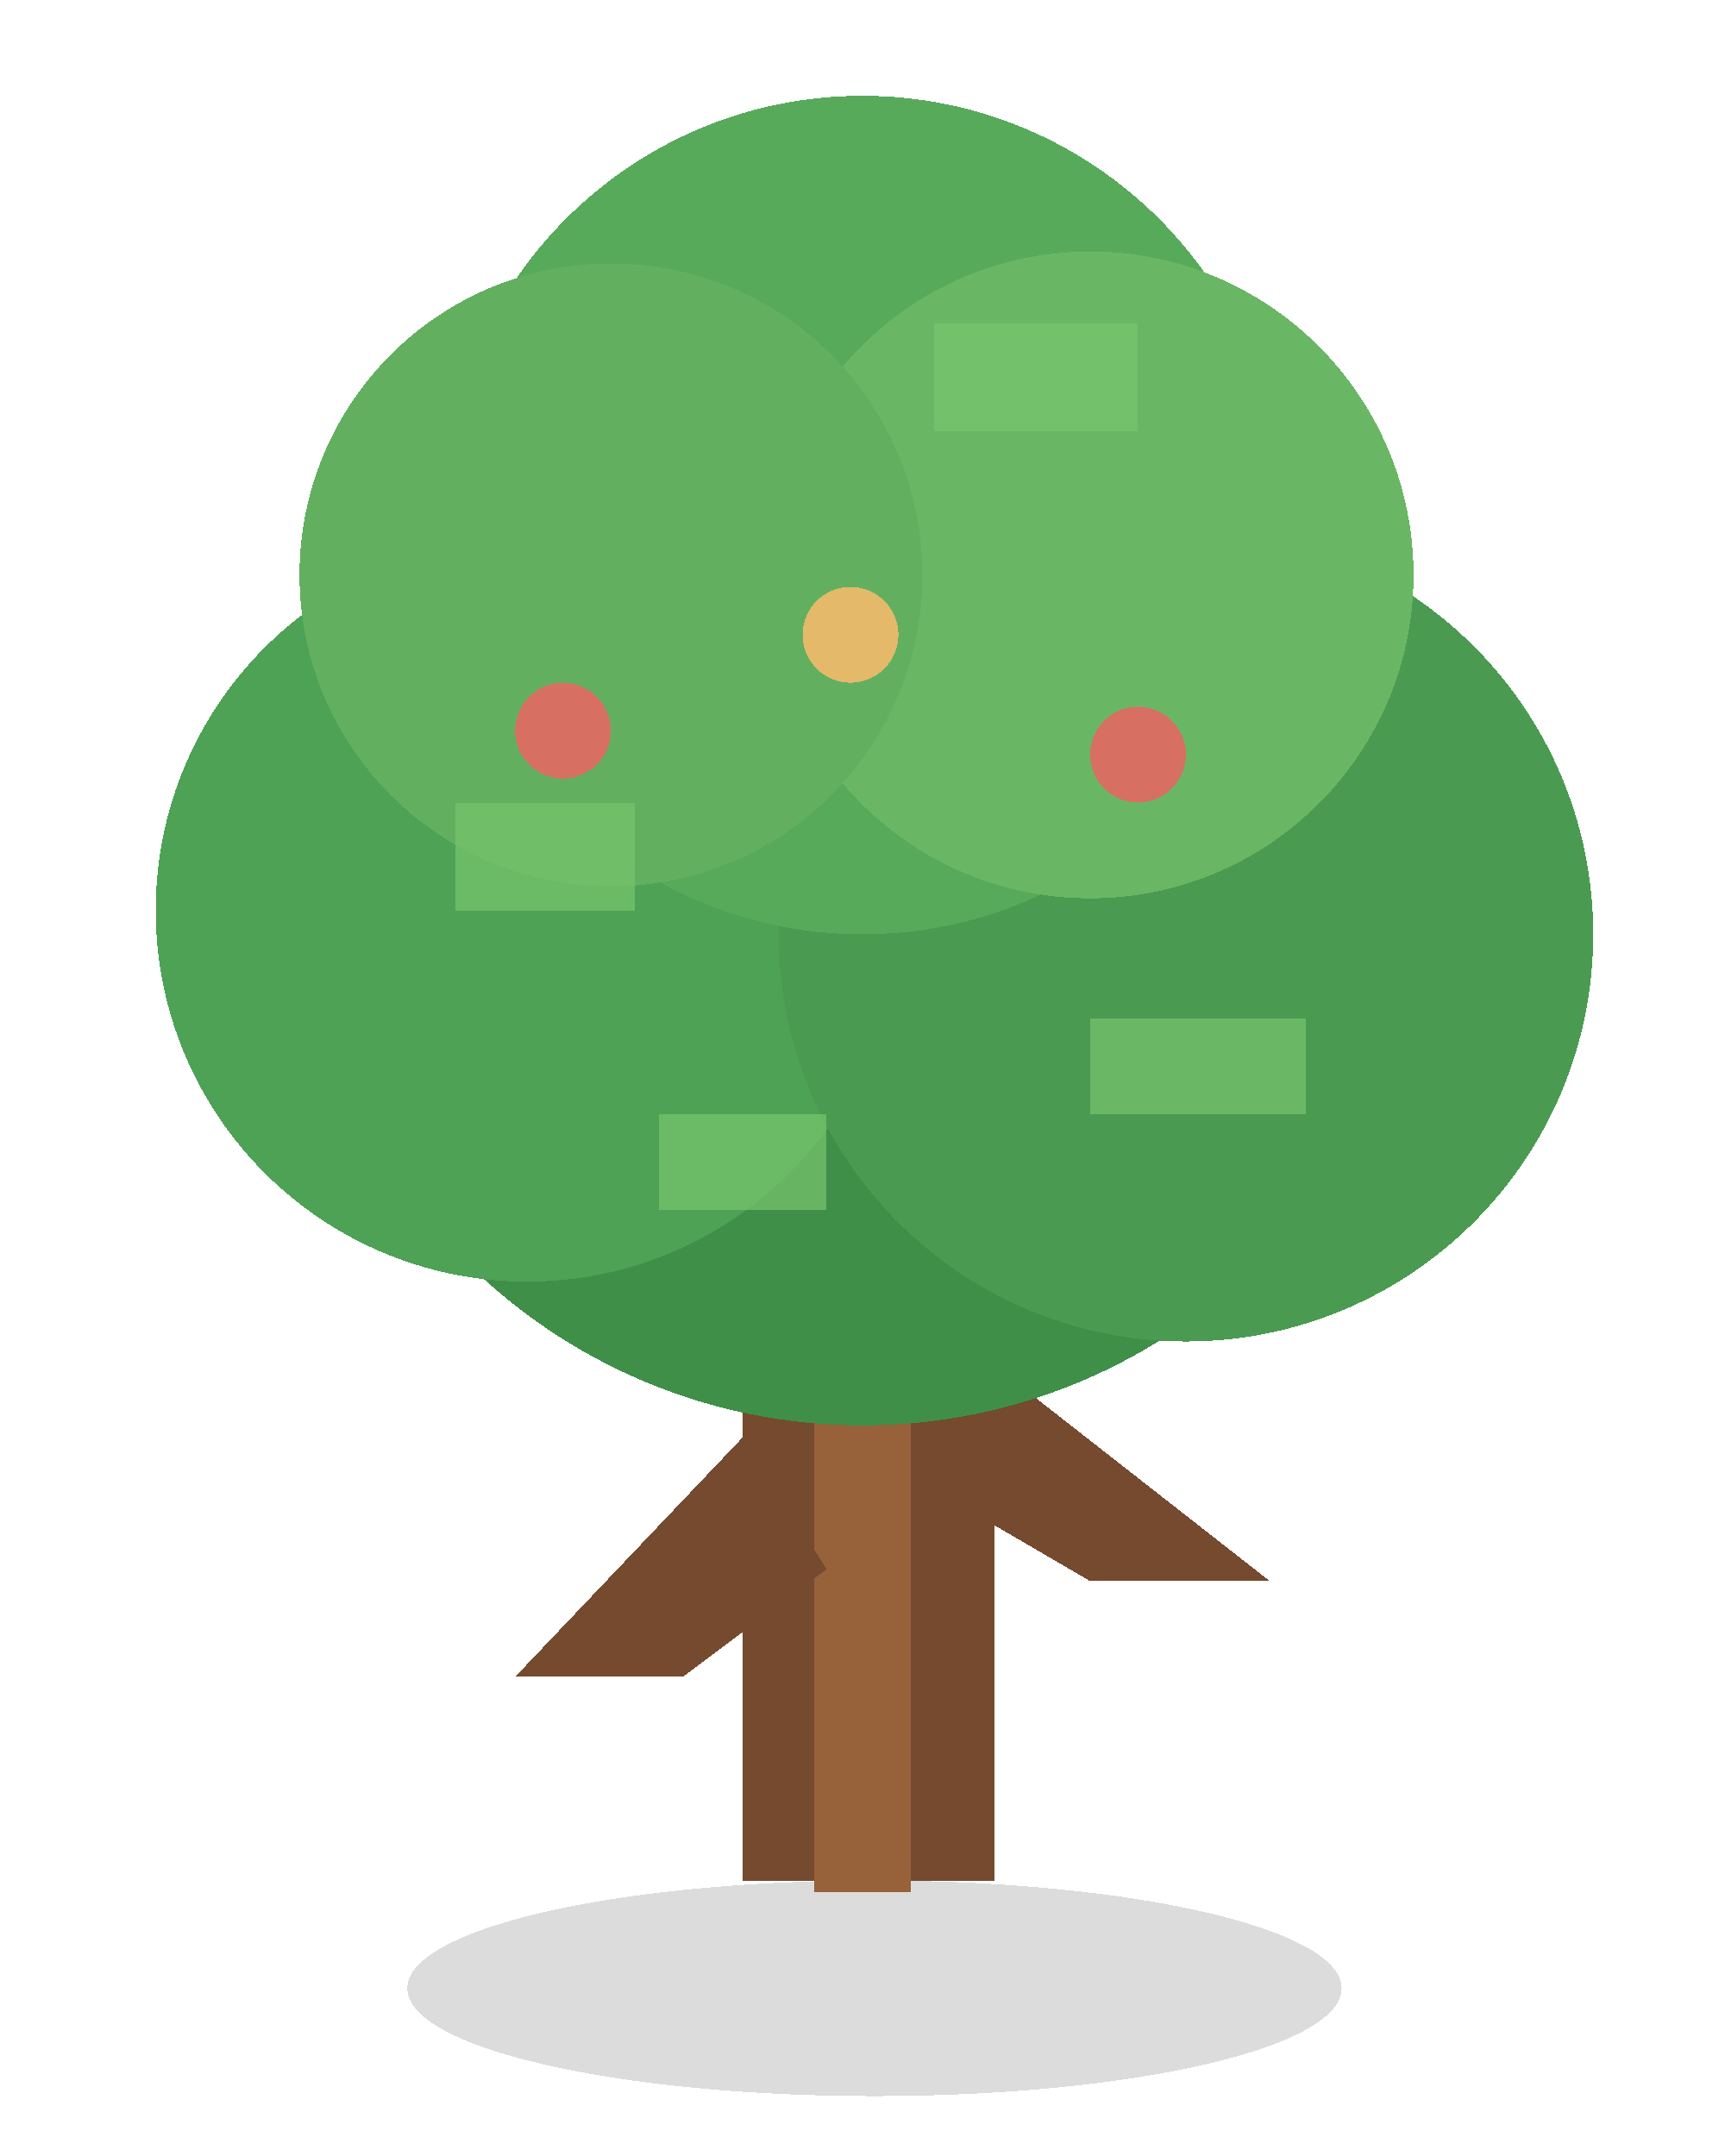
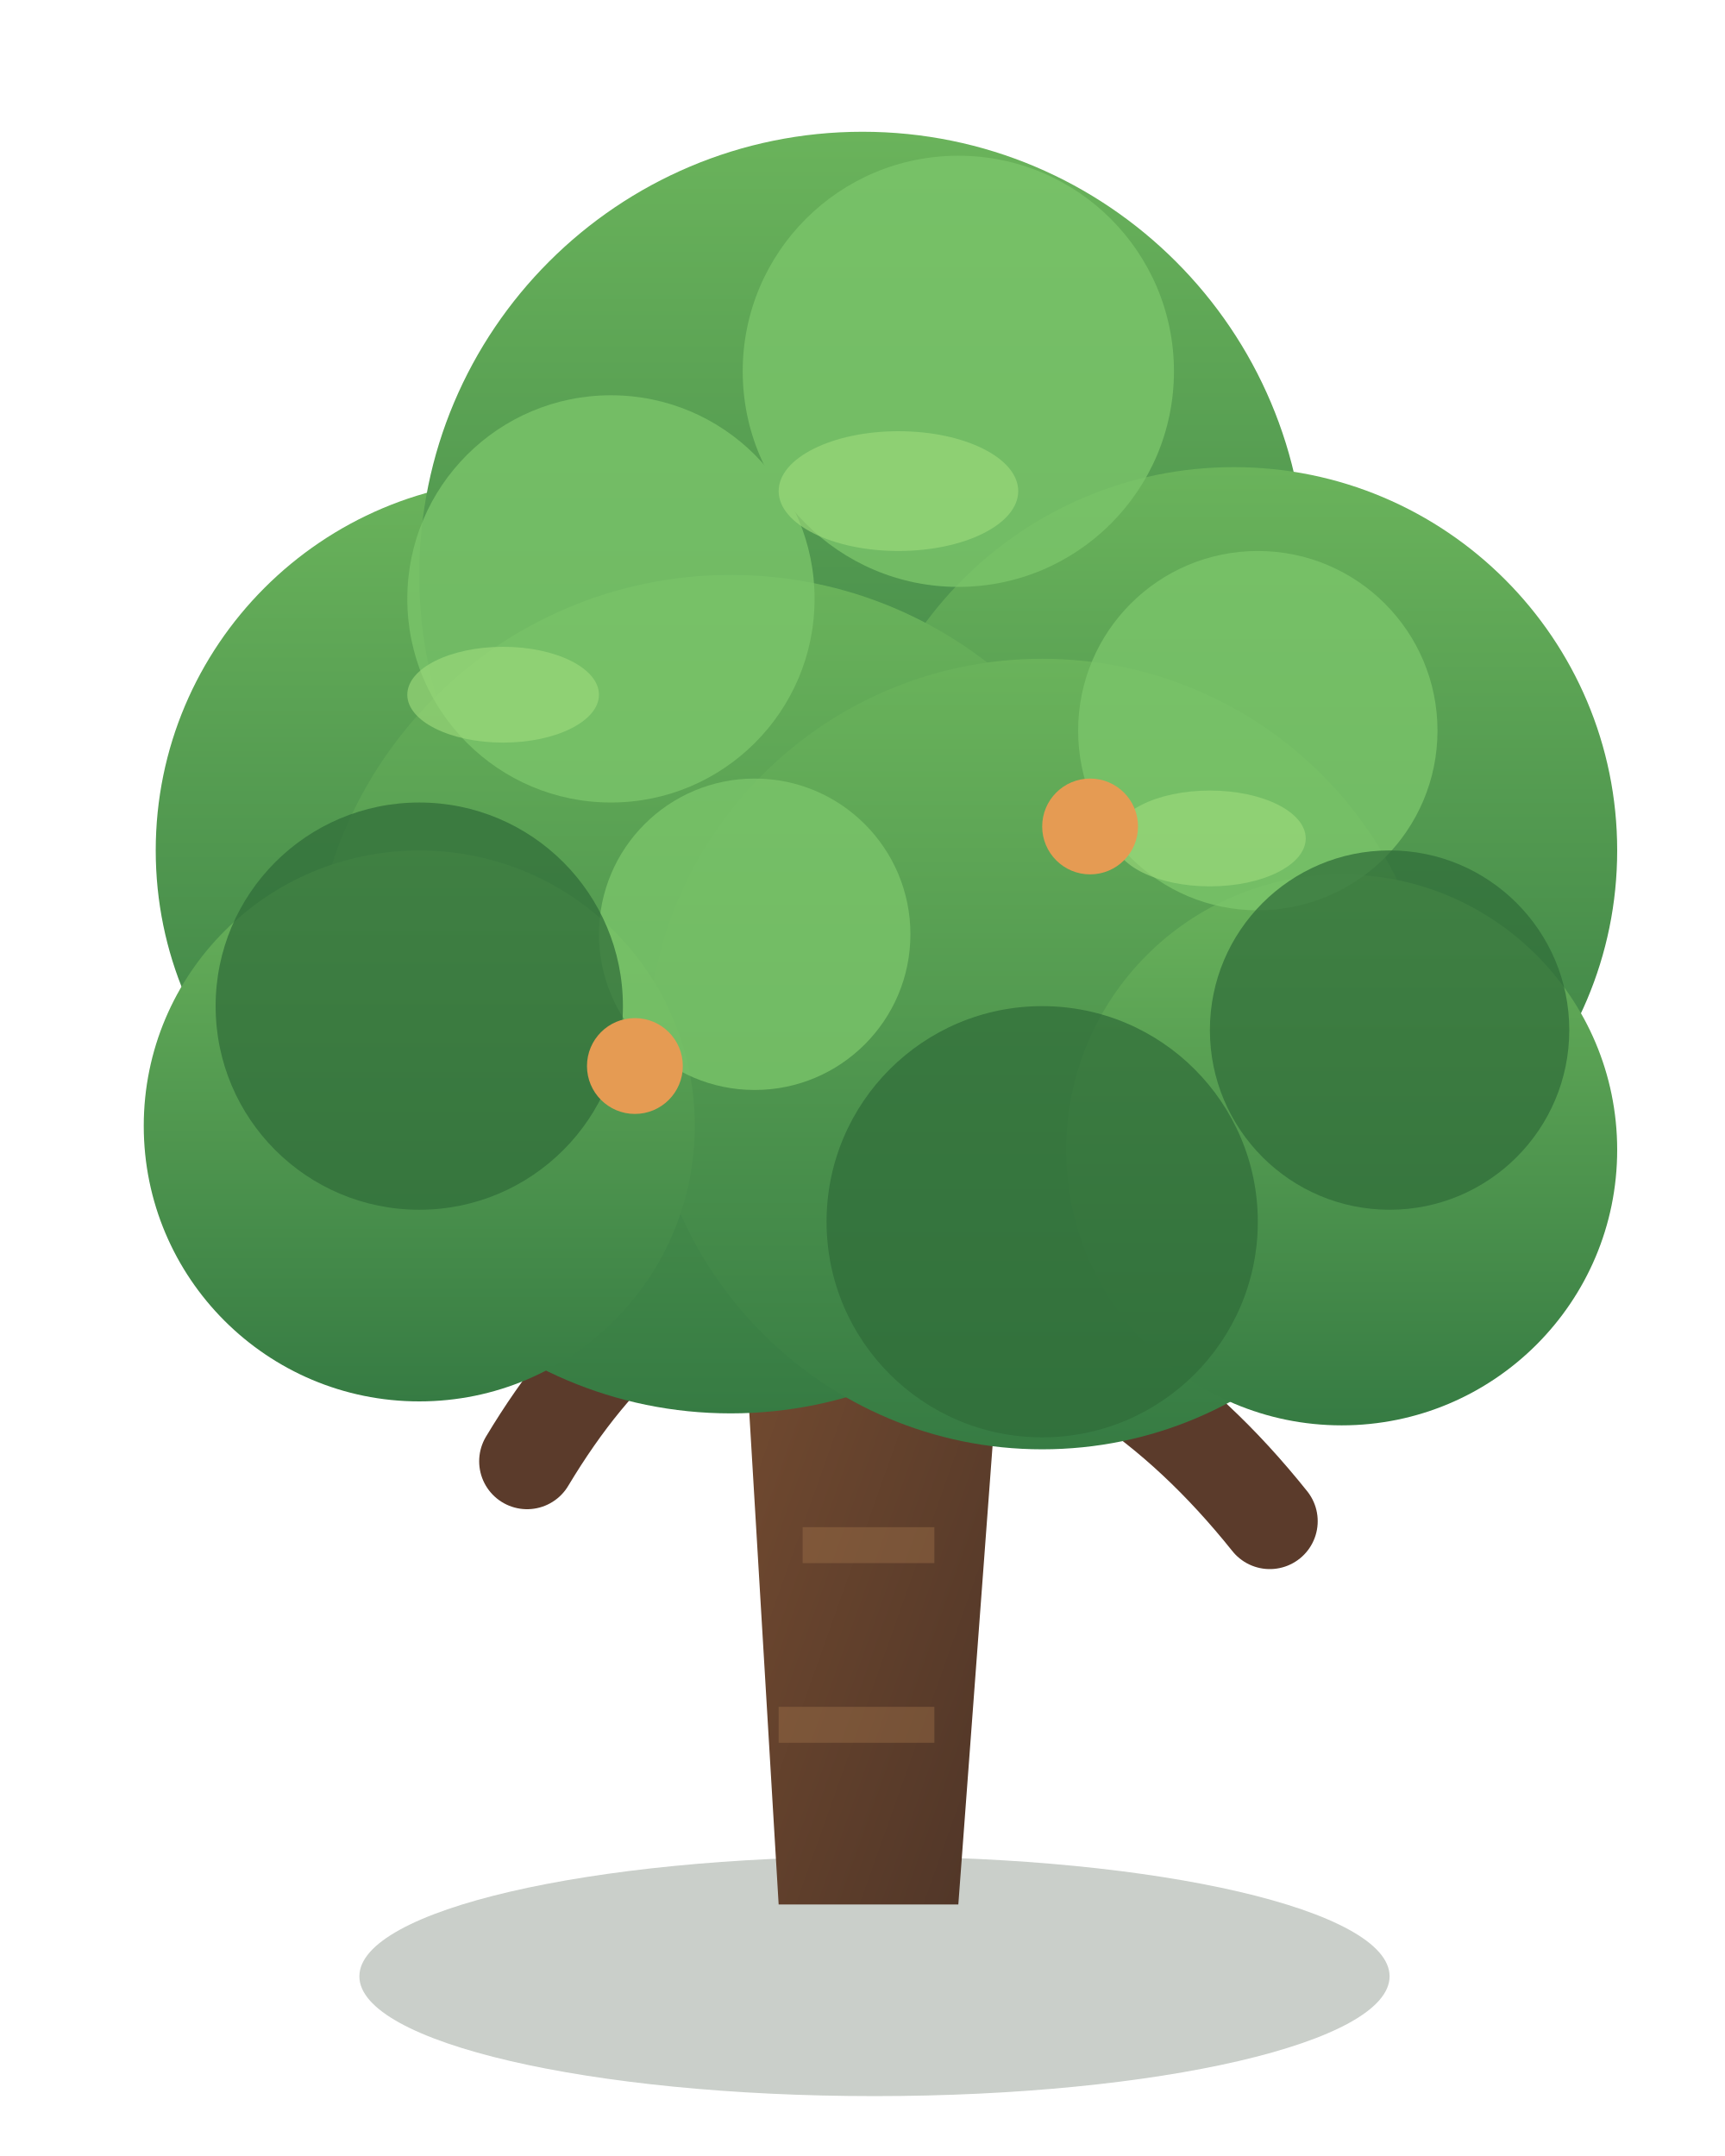
- <svg xmlns="http://www.w3.org/2000/svg" width="144" height="180" viewBox="0 0 144 180" shape-rendering="crispEdges">
-   <ellipse cx="73" cy="166" rx="39" ry="9" fill="#000" opacity=".14" />
-   <rect x="62" y="92" width="21" height="65" fill="#754a2f" />
-   <rect x="68" y="93" width="8" height="65" fill="#97613a" />
-   <path d="M62 120l-19 20h14l12-9zM83 114l23 18H91l-12-7z" fill="#754a2f" />
-   <circle cx="72" cy="72" r="47" fill="#3f8f49" />
-   <circle cx="44" cy="76" r="31" fill="#4da255" />
-   <circle cx="99" cy="78" r="34" fill="#4a9b51" />
-   <circle cx="72" cy="43" r="35" fill="#58aa5b" />
-   <circle cx="91" cy="48" r="27" fill="#69b764" />
-   <circle cx="51" cy="48" r="26" fill="#62b05f" />
-   <path d="M38 67h15v9H38zM78 27h17v9H78zM91 85h18v8H91zM55 93h14v8H55z" fill="#78c46d" opacity=".7" />
-   <circle cx="47" cy="61" r="4" fill="#d86f63" />
-   <circle cx="95" cy="63" r="4" fill="#d86f63" />
-   <circle cx="71" cy="53" r="4" fill="#e4b96a" />
+ <svg xmlns="http://www.w3.org/2000/svg" width="144" height="180" viewBox="0 0 144 180">
+   <defs>
+     <linearGradient id="tr" x1="0" y1="0" x2="1" y2="1">
+       <stop stop-color="#7a4f32" />
+       <stop offset="1" stop-color="#4d3427" />
+     </linearGradient>
+     <linearGradient id="leaf" x1="0" y1="0" x2="0" y2="1">
+       <stop stop-color="#6ab35b" />
+       <stop offset="1" stop-color="#367b43" />
+     </linearGradient>
+   </defs>
+   <ellipse cx="73" cy="165" rx="43" ry="10" fill="#203621" opacity=".24" />
+   <path d="M61 92h24l-5 67H65z" fill="url(#tr)" />
+   <path d="M68 102c-11 4-18 10-24 20M77 108c12 3 21 9 29 19" fill="none" stroke="#5b3b2b" stroke-width="8" stroke-linecap="round" />
+   <path d="M68 113l8 0m-9 16h11m-13 15h13" stroke="#a0734a" stroke-width="3" opacity=".42" />
+   <g fill="url(#leaf)">
+     <circle cx="44" cy="71" r="31" />
+     <circle cx="72" cy="48" r="37" />
+     <circle cx="103" cy="71" r="32" />
+     <circle cx="61" cy="83" r="35" />
+     <circle cx="87" cy="88" r="33" />
+     <circle cx="35" cy="94" r="23" />
+     <circle cx="112" cy="96" r="23" />
+   </g>
+   <g fill="#7bc56a" opacity=".78">
+     <circle cx="51" cy="50" r="17" />
+     <circle cx="80" cy="31" r="18" />
+     <circle cx="105" cy="61" r="15" />
+     <circle cx="63" cy="78" r="13" />
+   </g>
+   <g fill="#2f6c39" opacity=".72">
+     <circle cx="35" cy="84" r="17" />
+     <circle cx="87" cy="102" r="18" />
+     <circle cx="116" cy="86" r="15" />
+   </g>
+   <g fill="#9edb7d" opacity=".62">
+     <ellipse cx="42" cy="58" rx="8" ry="4" />
+     <ellipse cx="75" cy="41" rx="10" ry="5" />
+     <ellipse cx="101" cy="70" rx="8" ry="4" />
+   </g>
+   <g fill="#e59b53">
+     <circle cx="53" cy="89" r="4" />
+     <circle cx="91" cy="69" r="4" />
+   </g>
</svg>
